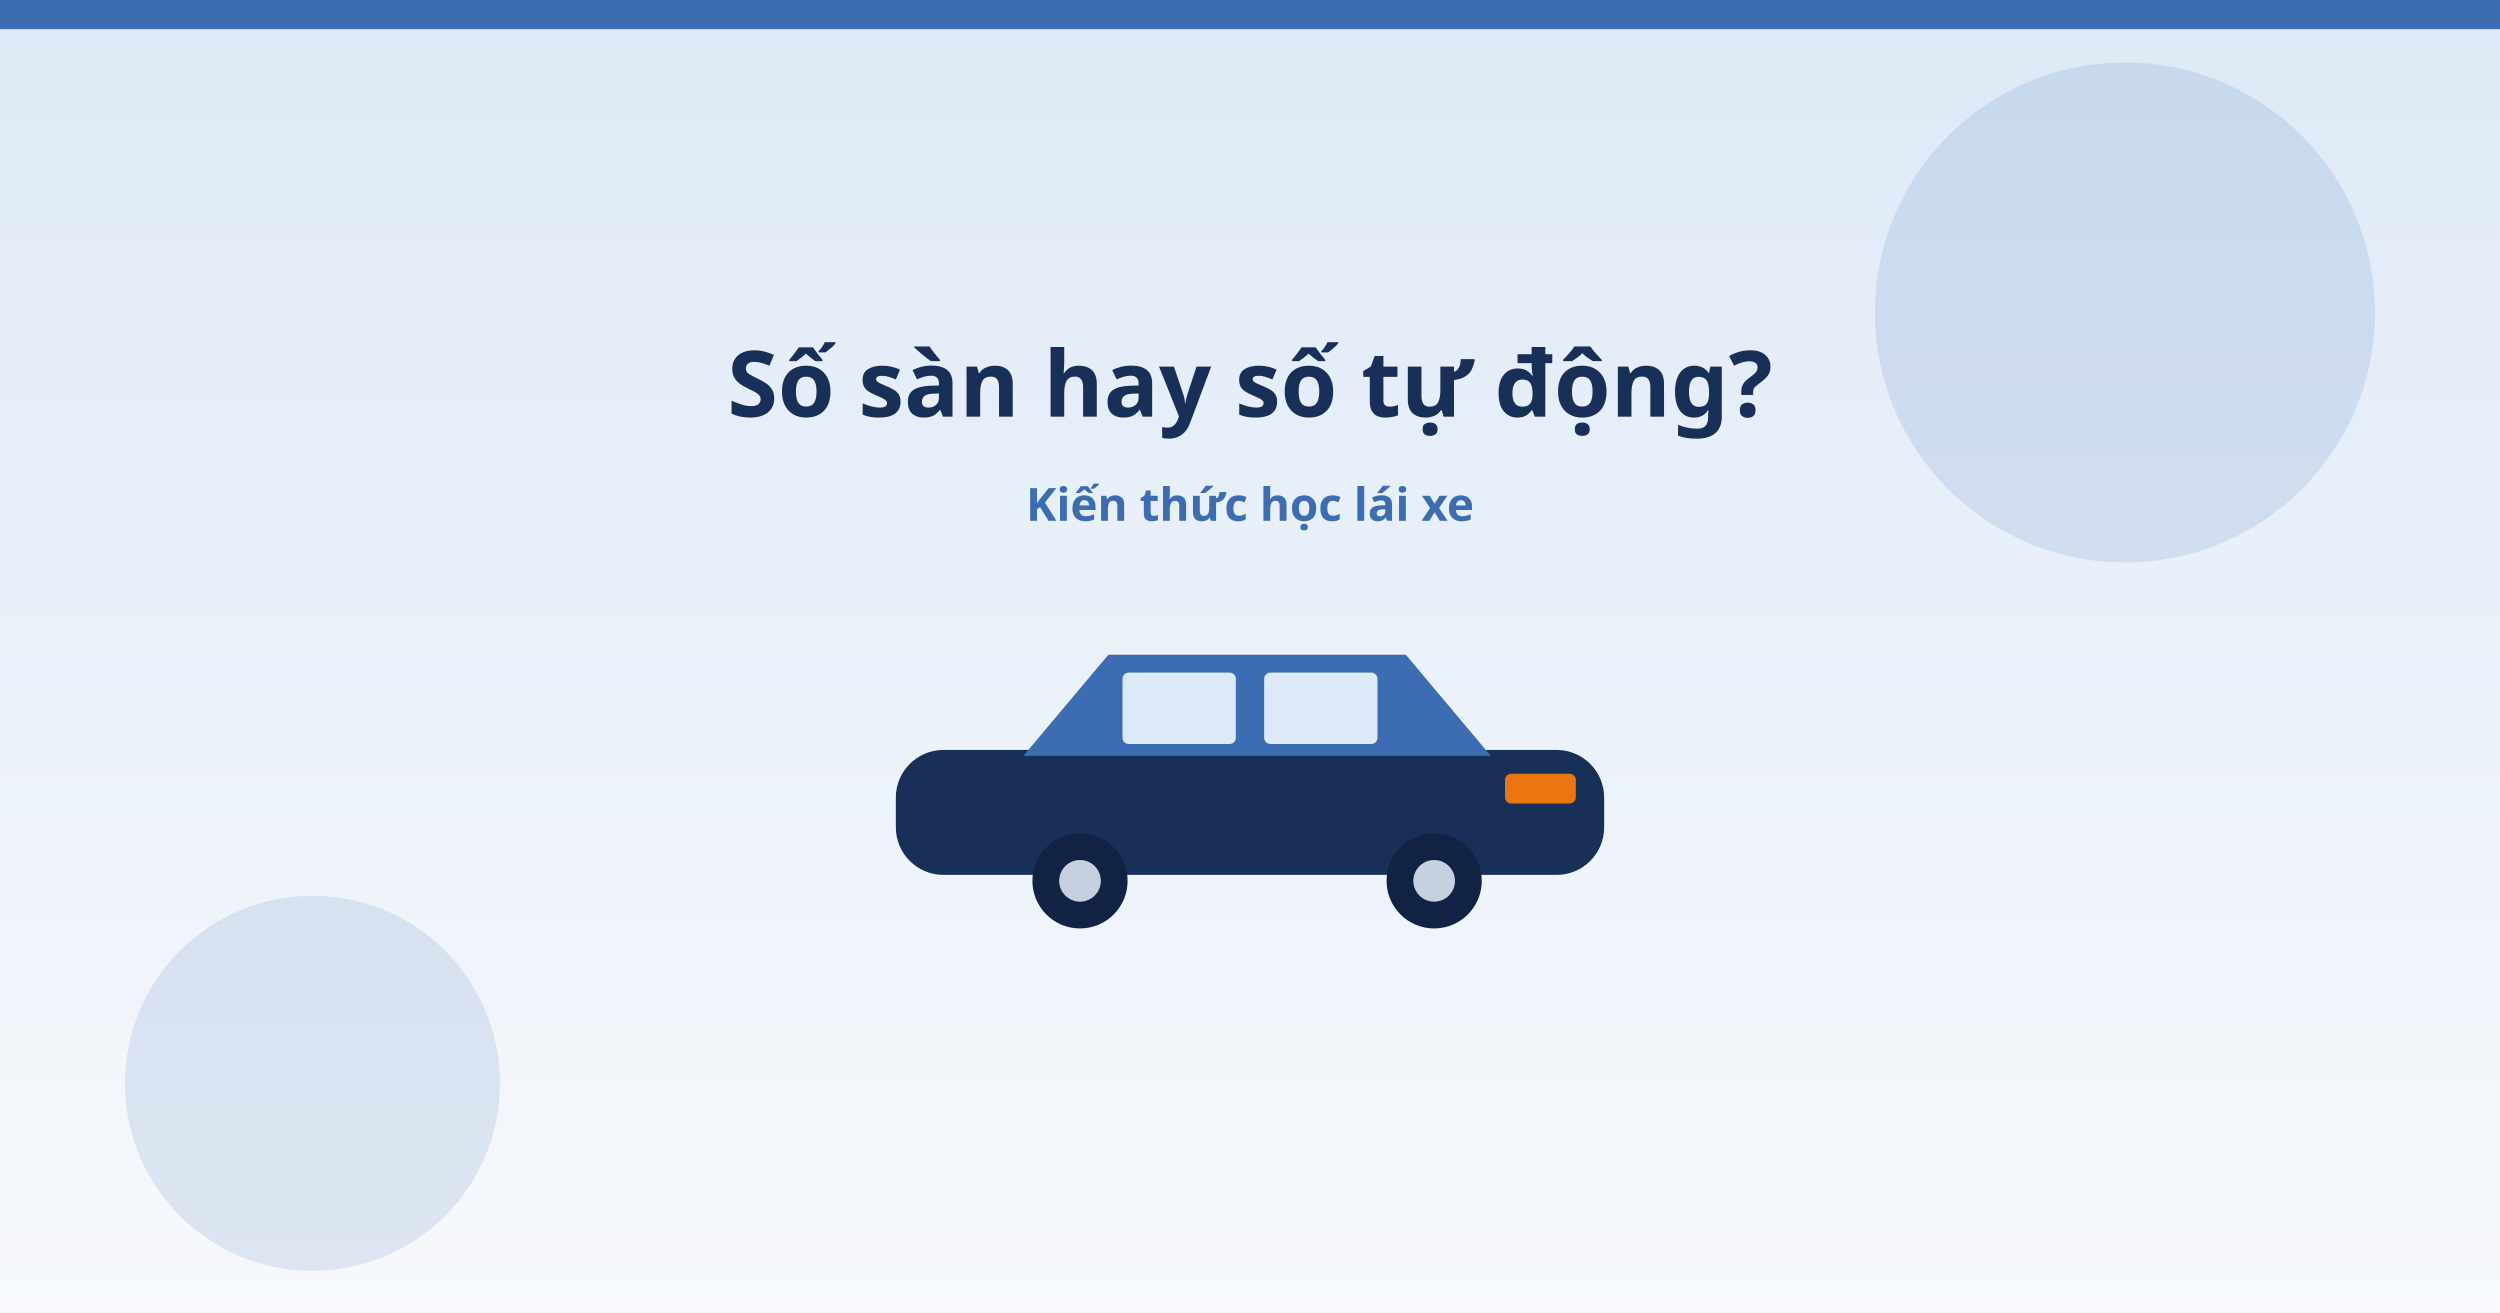
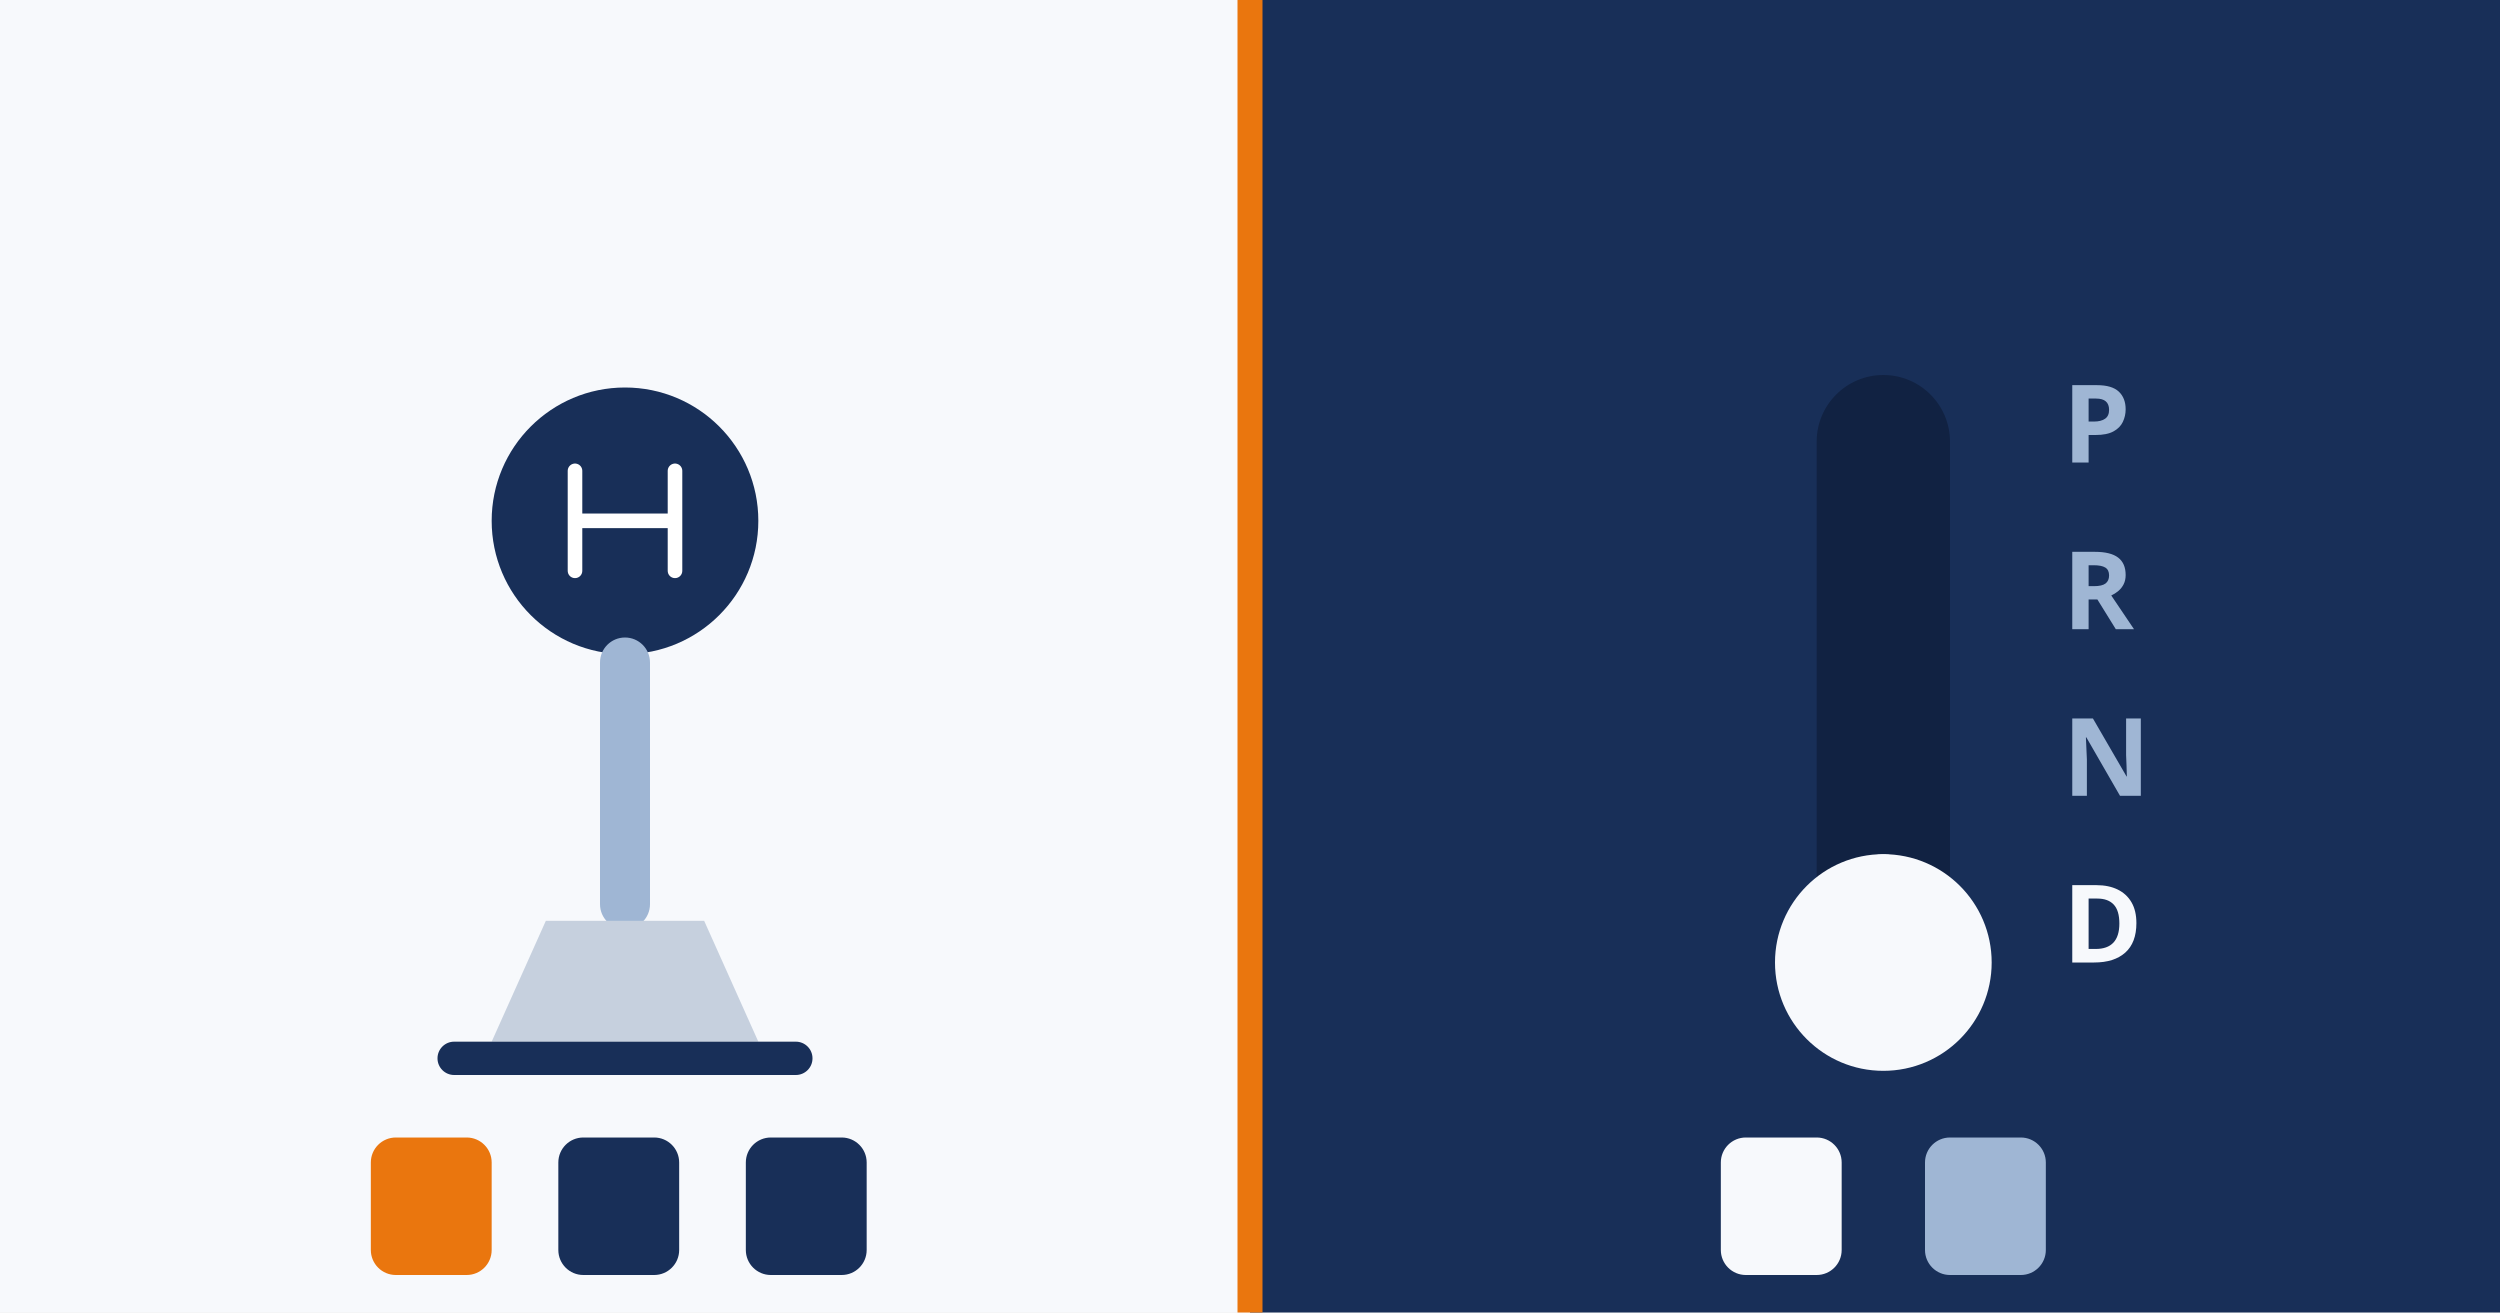
- <svg xmlns="http://www.w3.org/2000/svg" viewBox="0 0 1200 630" width="1200" height="630" role="img" aria-label="Số sàn hay số tự động?">
-   <defs>
-     <linearGradient id="skyGrad" x1="0" y1="0" x2="0" y2="1">
-       <stop offset="0%" stop-color="#DEE9F7" />
-       <stop offset="100%" stop-color="#F7F9FC" />
-     </linearGradient>
-     <linearGradient id="navyGrad" x1="0" y1="0" x2="1" y2="1">
-       <stop offset="0%" stop-color="#182F58" />
-       <stop offset="100%" stop-color="#112242" />
-     </linearGradient>
-   </defs>
-   <rect width="1200" height="630" fill="url(#skyGrad)" />
-   <rect x="0" y="0" width="1200" height="14" fill="#3C6CB2" />
-   <circle cx="1020" cy="150" r="120" fill="#3C6CB2" opacity="0.14" />
-   <circle cx="150" cy="520" r="90" fill="#3C6CB2" opacity="0.14" />
-   <g transform="translate(430 300)">
-     <rect x="0" y="59.976" width="340" height="59.976" rx="22.848" fill="#182F58" />
-     <path d="M 61.2 62.832 L 102 14.28 L 244.8 14.28 L 285.6 62.832 Z" fill="#3C6CB2" />
-     <rect x="108.8" y="22.848" width="54.4" height="34.272" rx="3" fill="#DEE9F7" />
-     <rect x="176.8" y="22.848" width="54.4" height="34.272" rx="3" fill="#DEE9F7" />
-     <circle cx="88.4" cy="122.808" r="22.848" fill="#112242" />
-     <circle cx="88.4" cy="122.808" r="9.996" fill="#C6D0DE" />
-     <circle cx="258.4" cy="122.808" r="22.848" fill="#112242" />
-     <circle cx="258.4" cy="122.808" r="9.996" fill="#C6D0DE" />
-     <rect x="292.4" y="71.4" width="34" height="14.28" rx="3" fill="#EA760E" />
-   </g>
-   <text x="600" y="200" text-anchor="middle" font-family="system-ui, sans-serif" font-size="44" font-weight="700" fill="#182F58">Số sàn hay số tự động?</text>
-   <text x="600" y="250" text-anchor="middle" font-family="system-ui, sans-serif" font-size="22" font-weight="600" fill="#3C6CB2">Kiến thức học lái xe</text>
+ <svg xmlns="http://www.w3.org/2000/svg" viewBox="0 0 1200 630" width="1200" height="630" role="img" aria-label="So sánh hai bên: bên trái cần số sàn có ký hiệu chữ H và ba bàn đạp, bên phải cần số tự động trong rãnh P R N D và hai bàn đạp">
+   <rect width="600" height="630" fill="#F7F9FC" />
+   <rect x="600" width="600" height="630" fill="#182F58" />
+   <rect x="594" width="12" height="630" fill="#EA760E" />
+   <circle cx="300" cy="250" r="64" fill="#182F58" />
+   <path d="M276 226 L276 274 M324 226 L324 274 M276 250 L324 250" stroke="#FFFFFF" stroke-width="7" stroke-linecap="round" />
+   <rect x="288" y="306" width="24" height="140" rx="12" fill="#9FB6D4" />
+   <path d="M236 500 L364 500 L338 442 L262 442 Z" fill="#C6D0DE" />
+   <rect x="210" y="500" width="180" height="16" rx="8" fill="#182F58" />
+   <rect x="178" y="546" width="58" height="66" rx="12" fill="#EA760E" />
+   <rect x="268" y="546" width="58" height="66" rx="12" fill="#182F58" />
+   <rect x="358" y="546" width="58" height="66" rx="12" fill="#182F58" />
+   <rect x="872" y="180" width="64" height="330" rx="32" fill="#112242" />
+   <text x="990" y="222" font-family="system-ui, sans-serif" font-size="52" font-weight="700" fill="#9FB6D4">P</text>
+   <text x="990" y="302" font-family="system-ui, sans-serif" font-size="52" font-weight="700" fill="#9FB6D4">R</text>
+   <text x="990" y="382" font-family="system-ui, sans-serif" font-size="52" font-weight="700" fill="#9FB6D4">N</text>
+   <text x="990" y="462" font-family="system-ui, sans-serif" font-size="52" font-weight="700" fill="#F7F9FC">D</text>
+   <rect x="892" y="410" width="24" height="60" rx="12" fill="#C6D0DE" />
+   <circle cx="904" cy="462" r="52" fill="#F7F9FC" />
+   <rect x="826" y="546" width="58" height="66" rx="12" fill="#F7F9FC" />
+   <rect x="924" y="546" width="58" height="66" rx="12" fill="#9FB6D4" />
</svg>
